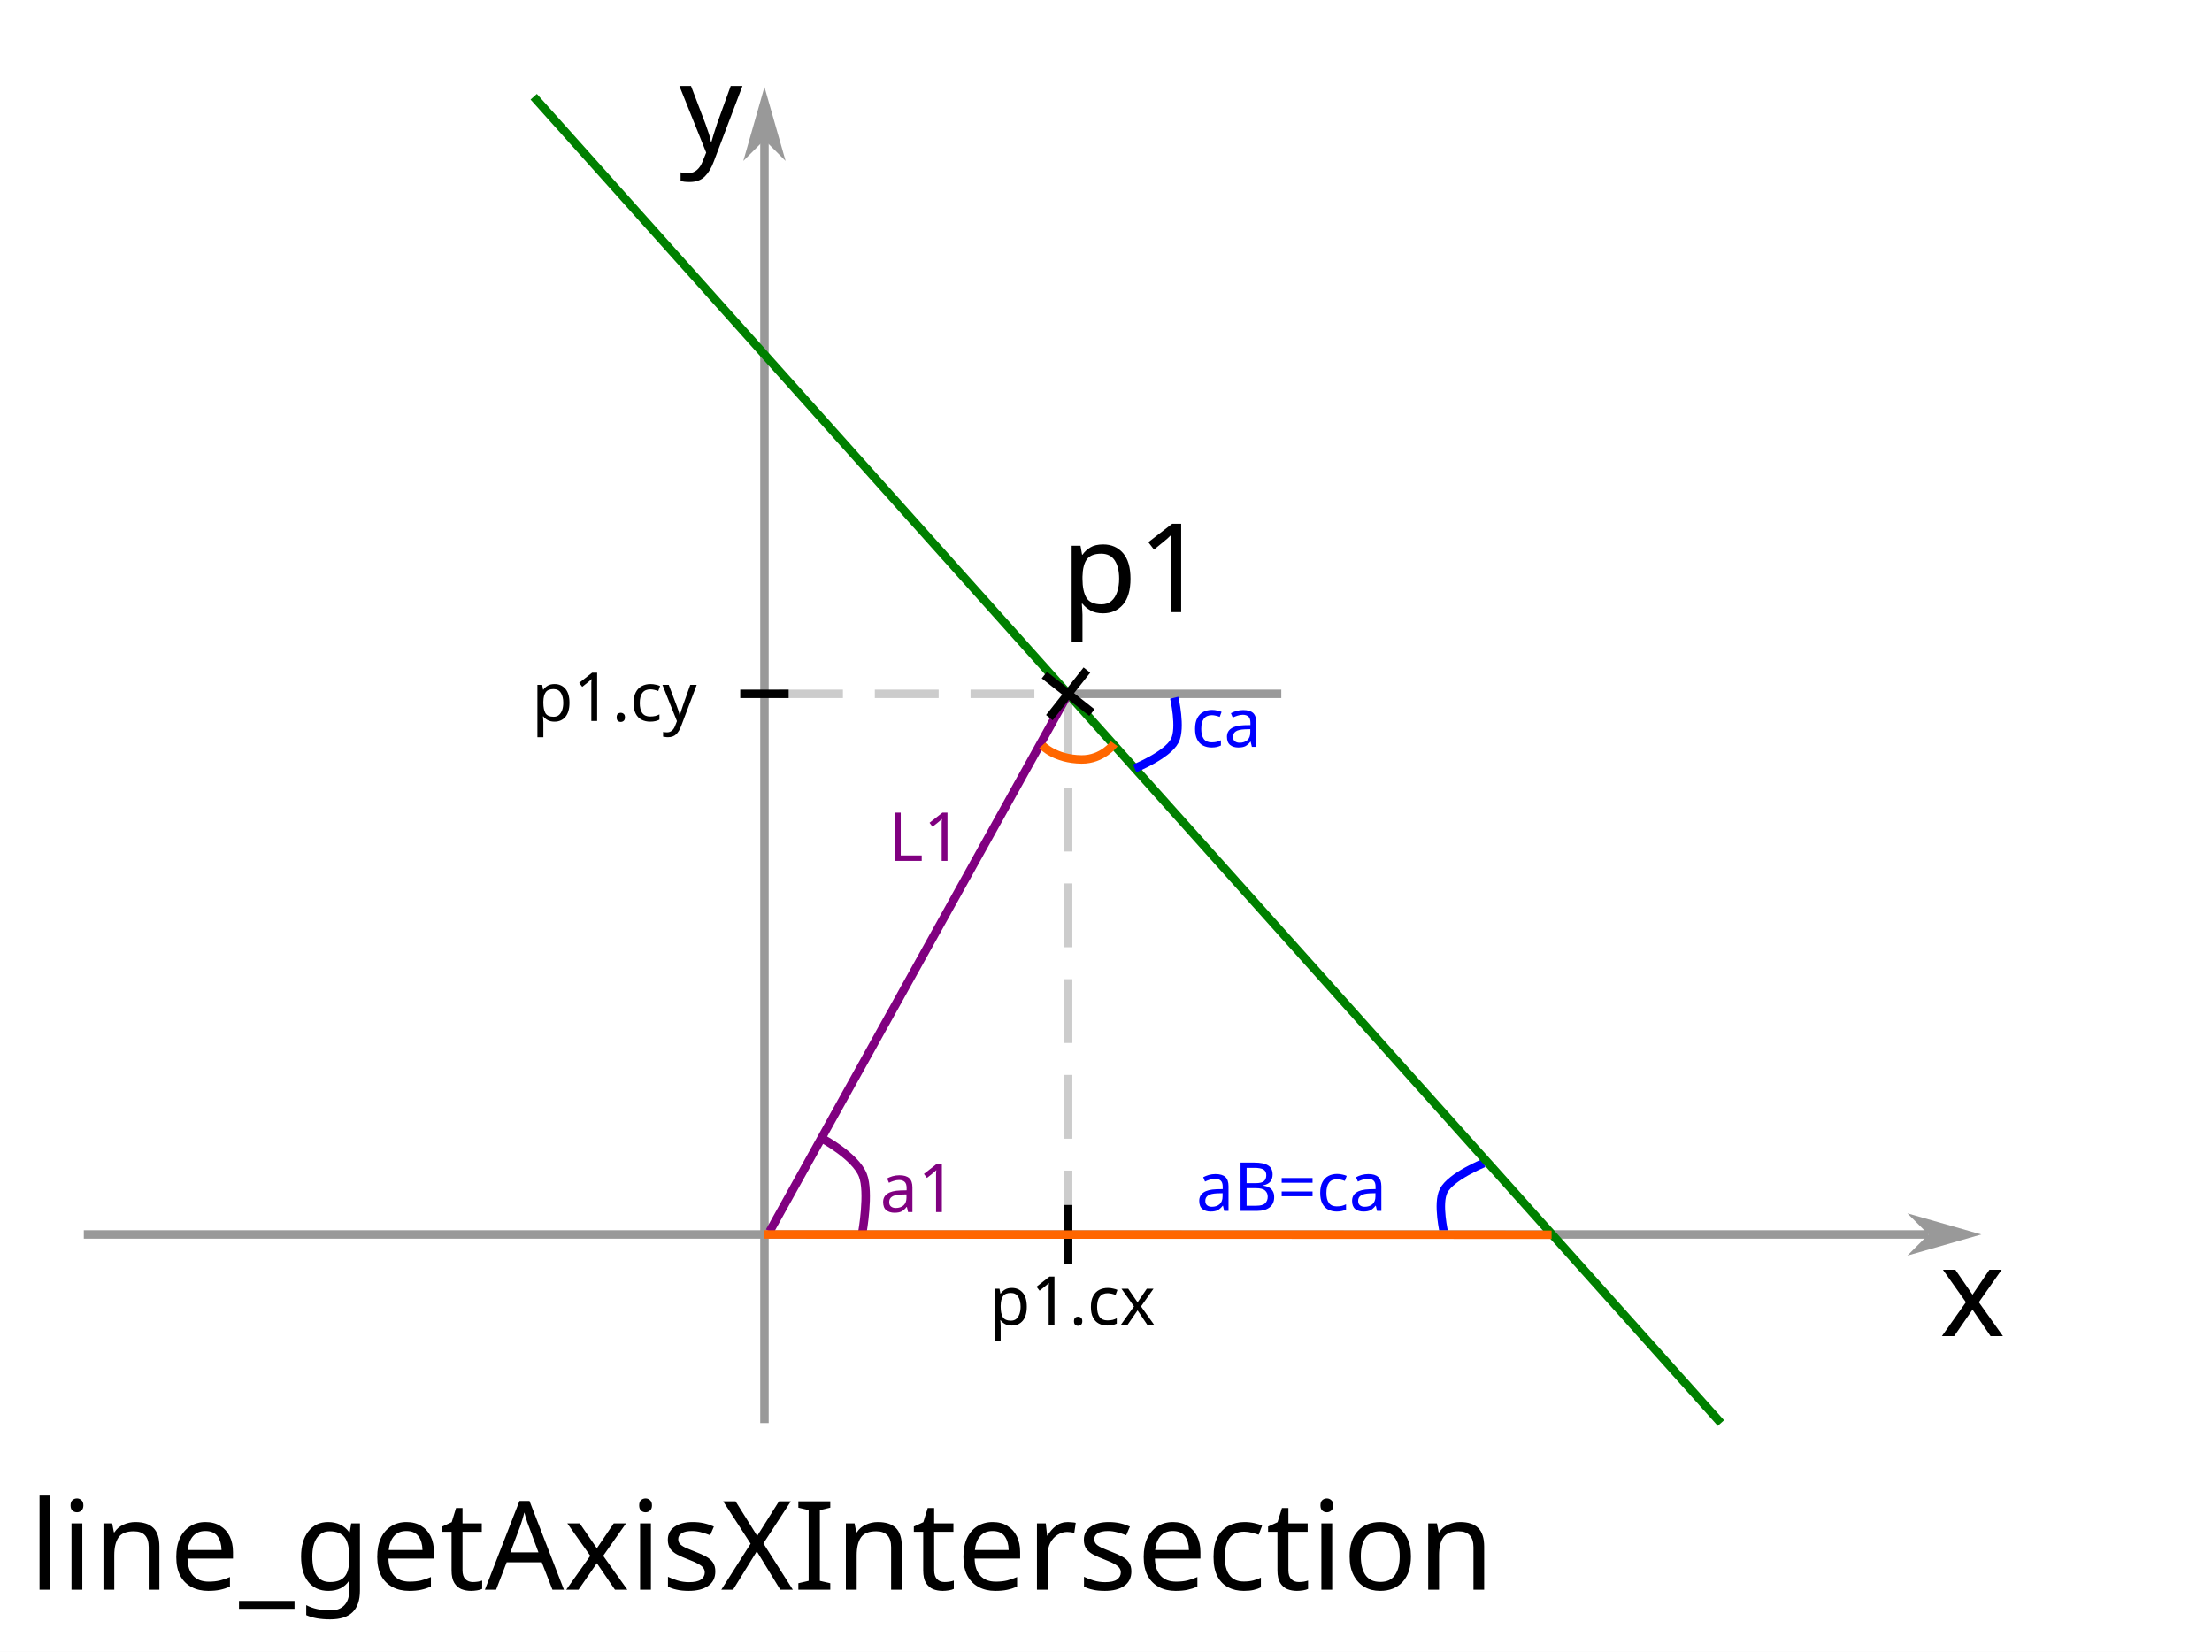
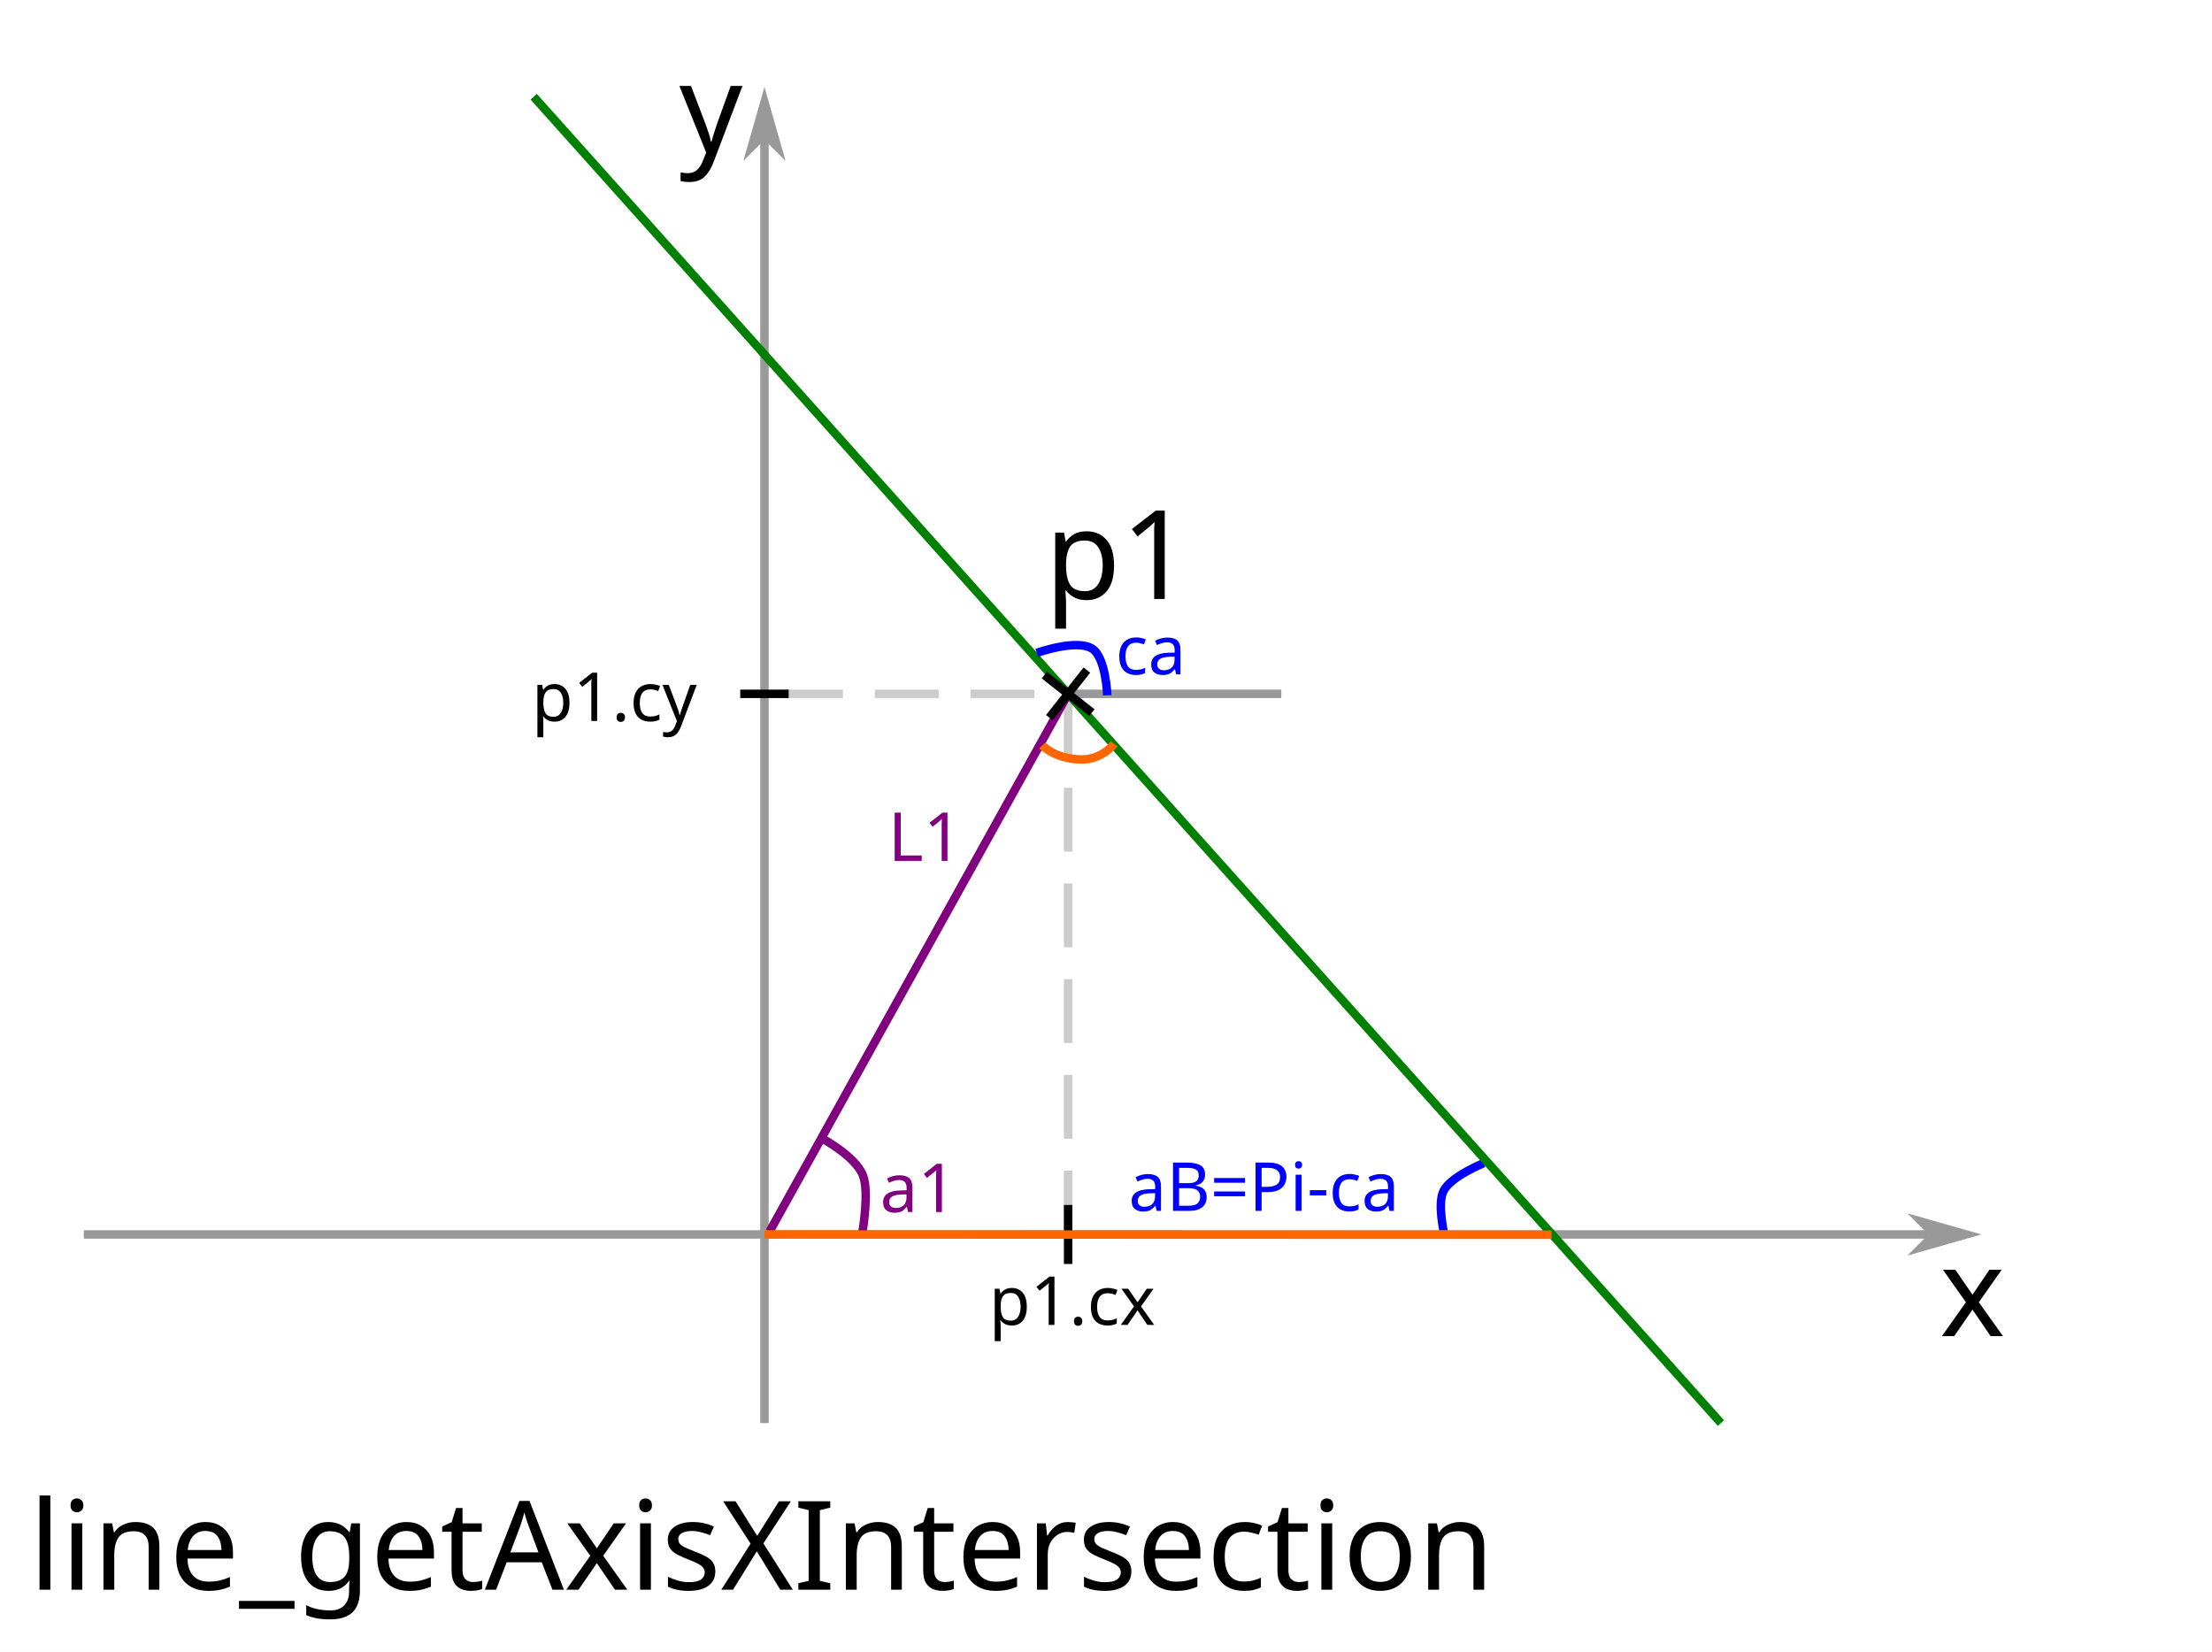
<svg xmlns="http://www.w3.org/2000/svg" width="262.014" height="195.652" viewBox="0 0 69.325 51.766" version="1.1" id="svg5">
  <defs id="defs2">
    <marker style="overflow:visible" id="Arrow1L-4-3-3" refX="0" refY="0" orient="auto-start-reverse" markerWidth="8.75" markerHeight="5" viewBox="0 0 8.75 5" preserveAspectRatio="xMidYMid">
      <path style="fill:context-stroke;fill-rule:evenodd;stroke:none" d="M 0,0 5,-5 -12.5,0 5,5 Z" id="arrow1L-9-6-6" transform="scale(-0.5)" />
    </marker>
    <marker style="overflow:visible" id="Arrow1L-3-5-7-7" refX="0" refY="0" orient="auto-start-reverse" markerWidth="8.75" markerHeight="5" viewBox="0 0 8.75 5" preserveAspectRatio="xMidYMid">
      <path style="fill:context-stroke;fill-rule:evenodd;stroke:none" d="M 0,0 5,-5 -12.5,0 5,5 Z" id="arrow1L-6-0-5-5" transform="scale(-0.5)" />
    </marker>
    <rect x="254.321" y="237.99" width="38.557" height="34.914" id="rect1269-4-3-3" />
    <rect x="130.985" y="140.536" width="42.711" height="43.171" id="rect1287-8-5-5" />
    <rect x="232.476" y="161.365" width="28.095" height="22.502" id="rect1388-7-62-6" />
    <rect x="200.715" y="288.19" width="52.317" height="19.745" id="rect1406-17-9-2" />
    <rect x="200.715" y="288.19" width="52.317" height="19.745" id="rect1406-3-2-1-9" />
    <rect x="63.429" y="333.065" width="235.875" height="41.166" id="rect3974-2-2-1" />
    <rect x="309.291" y="1871.785" width="43.699" height="17.924" id="rect1180-2" />
    <rect x="323.205" y="1880.807" width="59.832" height="18.928" id="rect1213-5-0" />
    <rect x="346.238" y="1883.681" width="29.293" height="24.056" id="rect1290-9" />
    <rect x="309.291" y="1871.785" width="43.699" height="17.924" id="rect1180-2-9" />
  </defs>
  <g id="layer1" transform="translate(-38.39356,-542.891)">
    <rect style="fill:#ffffff;stroke:#ffffff;stroke-width:0.265;stroke-dasharray:none;stroke-dashoffset:0" id="rect3918-61-0-6" width="69.06" height="51.502" x="38.526" y="543.023" />
-     <text xml:space="preserve" transform="matrix(0.2645833,0,0,0.2645833,-5.953964,83.72198)" id="text1178-7-2" style="font-size:8px;line-height:1.25;font-family:sans-serif;white-space:pre;shape-inside:url(#rect1180-2-9);display:inline;fill:#0000ff">
-       <tspan x="309.291" y="1878.863" id="tspan4458">aB=ca</tspan>
+     <text xml:space="preserve" transform="matrix(0.2645833,0,0,0.2645833,-8.070631,83.72198)" id="text1178-7-2" style="font-size:8px;line-height:1.25;font-family:sans-serif;white-space:pre;shape-inside:url(#rect1180-2-9);display:inline;fill:#0000ff">
+       <tspan x="309.291" y="1878.863" id="tspan1799">aB=Pi-ca</tspan>
    </text>
    <path style="fill:none;stroke:#0000ff;stroke-width:0.265px;stroke-linecap:butt;stroke-linejoin:miter;stroke-opacity:1" d="m 84.895,579.341 c 0,0 -1.023,0.414 -1.257,0.866 -0.207,0.399 0.017,1.349 0.017,1.349" id="path1176-89-4" />
    <path style="fill:none;stroke:#999999;stroke-width:0.265px;stroke-linecap:butt;stroke-linejoin:miter;stroke-opacity:1" d="M 71.869,564.635 H 78.55" id="path1174-2" />
    <path style="fill:none;stroke:#999999;stroke-width:0.265px;stroke-linecap:butt;stroke-linejoin:miter;stroke-opacity:1;marker-end:url(#Arrow1L-4-3-3)" d="M 62.352,587.488 V 547.272" id="path196-0-6-6" />
    <path style="fill:none;stroke:#999999;stroke-width:0.265px;stroke-linecap:butt;stroke-linejoin:miter;stroke-opacity:1;marker-end:url(#Arrow1L-3-5-7-7)" d="M 41.02,581.577 H 98.834" id="path196-7-61-2-1" />
    <text xml:space="preserve" transform="matrix(0.2645833,0,0,0.2645833,31.8944,518.3613)" id="text1267-5-6-8" style="font-size:14.667px;line-height:1.25;font-family:sans-serif;white-space:pre;shape-inside:url(#rect1269-4-3-3);display:inline">
-       <tspan x="254.32" y="250.967" id="tspan4460">x</tspan>
+       <tspan x="254.32" y="250.967" id="tspan1801">x</tspan>
    </text>
    <text xml:space="preserve" transform="matrix(0.2645833,0,0,0.2645833,25.02579,507.0464)" id="text1285-9-1-7" style="font-size:14.667px;line-height:1.25;font-family:sans-serif;white-space:pre;shape-inside:url(#rect1287-8-5-5);display:inline">
-       <tspan x="130.984" y="153.514" id="tspan4462">y</tspan>
+       <tspan x="130.984" y="153.514" id="tspan1803">y</tspan>
    </text>
    <path style="fill:none;stroke:#cccccc;stroke-width:0.265;stroke-linecap:butt;stroke-linejoin:miter;stroke-dasharray:2, 1;stroke-dashoffset:0;stroke-opacity:1" d="M 71.869,581.577 V 564.635 H 62.352" id="path1384-4-8-9" />
-     <text xml:space="preserve" transform="matrix(0.2645833,0,0,0.2645833,10.13956,515.9457)" id="text1386-1-7-2" style="font-size:14.667px;line-height:1.25;font-family:sans-serif;white-space:pre;shape-inside:url(#rect1388-7-62-6);display:inline">
-       <tspan x="232.477" y="174.342" id="tspan4464">p1</tspan>
+     <text xml:space="preserve" transform="matrix(0.2645833,0,0,0.2645833,9.62431,515.5334)" id="text1386-1-7-2" style="font-size:14.667px;line-height:1.25;font-family:sans-serif;white-space:pre;shape-inside:url(#rect1388-7-62-6);display:inline">
+       <tspan x="232.477" y="174.342" id="tspan1805">p1</tspan>
    </text>
    <text xml:space="preserve" transform="matrix(0.2645833,0,0,0.2645833,16.28142,506.2886)" id="text1404-7-9-0" style="font-size:8px;line-height:1.25;font-family:sans-serif;white-space:pre;shape-inside:url(#rect1406-17-9-2);display:inline">
-       <tspan x="200.715" y="295.268" id="tspan4466">p1.cx</tspan>
+       <tspan x="200.715" y="295.268" id="tspan1807">p1.cx</tspan>
    </text>
    <text xml:space="preserve" transform="matrix(0.2645833,0,0,0.2645833,1.948609,487.3636)" id="text1404-5-71-2-2" style="font-size:8px;line-height:1.25;font-family:sans-serif;white-space:pre;shape-inside:url(#rect1406-3-2-1-9);display:inline">
-       <tspan x="200.715" y="295.268" id="tspan4468">p1.cy</tspan>
+       <tspan x="200.715" y="295.268" id="tspan1809">p1.cy</tspan>
    </text>
    <path style="fill:none;stroke:#000000;stroke-width:0.265px;stroke-linecap:butt;stroke-linejoin:miter;stroke-opacity:1" d="m 61.593,564.635 h 1.517" id="path1476-1-0-3" />
    <path style="fill:none;stroke:#000000;stroke-width:0.265px;stroke-linecap:butt;stroke-linejoin:miter;stroke-opacity:1" d="m 71.869,582.502 v -1.849" id="path1478-5-2-7" />
    <text xml:space="preserve" transform="matrix(0.2645833,0,0,0.2645833,22.51963,501.1527)" id="text3972-73-3-5" style="font-size:14.667px;line-height:1.25;font-family:sans-serif;white-space:pre;shape-inside:url(#rect3974-2-2-1);display:inline">
-       <tspan x="63.43" y="346.041" id="tspan4470">line_getAxisXIntersection</tspan>
+       <tspan x="63.43" y="346.041" id="tspan1811">line_getAxisXIntersection</tspan>
    </text>
    <path style="fill:none;stroke:#008000;stroke-width:0.265px;stroke-linecap:butt;stroke-linejoin:miter;stroke-opacity:1" d="M 71.869,564.635 92.329,587.488" id="path1069-9" />
    <path style="fill:none;stroke:#008000;stroke-width:0.265px;stroke-linecap:butt;stroke-linejoin:miter;stroke-opacity:1" d="m 55.12,545.922 16.75,18.713" id="path1069-4-2" />
-     <path style="fill:none;stroke:#0000ff;stroke-width:0.265px;stroke-linecap:butt;stroke-linejoin:miter;stroke-opacity:1" d="m 73.954,566.971 c 0,0 1.023,-0.414 1.257,-0.866 0.207,-0.399 -0.017,-1.349 -0.017,-1.349" id="path1176-89" />
-     <text xml:space="preserve" transform="matrix(0.2645833,0,0,0.2645833,-6.101386,69.18002)" id="text1178-7" style="font-size:8px;line-height:1.25;font-family:sans-serif;white-space:pre;shape-inside:url(#rect1180-2);display:inline;fill:#0000ff">
-       <tspan x="309.291" y="1878.863" id="tspan4472">ca</tspan>
+     <path style="fill:none;stroke:#0000ff;stroke-width:0.265px;stroke-linecap:butt;stroke-linejoin:miter;stroke-opacity:1" d="m 73.096,564.68 c 0,0 -0.042,-1.169 -0.464,-1.454 -0.483,-0.327 -1.745,0.126 -1.745,0.126" id="path1176-89" />
+     <text xml:space="preserve" transform="matrix(0.2645833,0,0,0.2645833,-8.475773,66.90856)" id="text1178-7" style="font-size:8px;line-height:1.25;font-family:sans-serif;white-space:pre;shape-inside:url(#rect1180-2);display:inline;fill:#0000ff">
+       <tspan x="309.291" y="1878.863" id="tspan1813">ca</tspan>
    </text>
    <path style="fill:#800080;stroke:#800080;stroke-width:0.265px;stroke-linecap:butt;stroke-linejoin:miter;stroke-opacity:1" d="m 71.869,564.635 -9.355,16.847" id="path1217-6" />
    <path style="fill:none;stroke:#800080;stroke-width:0.265px;stroke-linecap:butt;stroke-linejoin:miter;stroke-opacity:1" d="m 64.155,578.567 c 0,0 1.042,0.552 1.281,1.154 0.211,0.532 -0.017,1.797 -0.017,1.797" id="path1176-8-4-1" />
    <path style="fill:none;stroke:#000000;stroke-width:0.265px;stroke-linecap:butt;stroke-linejoin:miter;stroke-opacity:1" d="m 71.281,565.38 1.176,-1.49" id="path1355-9-3-2" />
    <path style="fill:none;stroke:#000000;stroke-width:0.265px;stroke-linecap:butt;stroke-linejoin:miter;stroke-opacity:1" d="m 71.124,564.047 1.49,1.176" id="path1355-5-09-61-9" />
    <text xml:space="preserve" transform="matrix(0.2645833,0,0,0.2645833,-19.54214,81.37332)" id="text1211-0-3" style="font-size:8px;line-height:1.25;font-family:sans-serif;white-space:pre;shape-inside:url(#rect1213-5-0);display:inline;fill:#800080">
-       <tspan x="323.205" y="1887.885" id="tspan4474">a1</tspan>
+       <tspan x="323.205" y="1887.885" id="tspan1815">a1</tspan>
    </text>
    <text xml:space="preserve" transform="matrix(0.2645833,0,0,0.2645833,-25.38254,69.60728)" id="text1288-1" style="font-size:8px;line-height:1.25;font-family:sans-serif;white-space:pre;shape-inside:url(#rect1290-9);display:inline;fill:#800080">
-       <tspan x="346.238" y="1890.76" id="tspan4476">L1</tspan>
+       <tspan x="346.238" y="1890.76" id="tspan1817">L1</tspan>
    </text>
    <path style="fill:none;stroke:#ff6600;stroke-width:0.265px;stroke-linecap:butt;stroke-linejoin:miter;stroke-opacity:1" d="m 62.352,581.577 24.669,0.009" id="path1370" />
    <path style="fill:none;stroke:#ff6600;stroke-width:0.265px;stroke-linecap:butt;stroke-linejoin:miter;stroke-opacity:1" d="m 71.058,566.251 c 0,0 0.4,0.433 1.233,0.44 0.656,0.006 1.022,-0.492 1.022,-0.492" id="path1468" />
  </g>
</svg>
